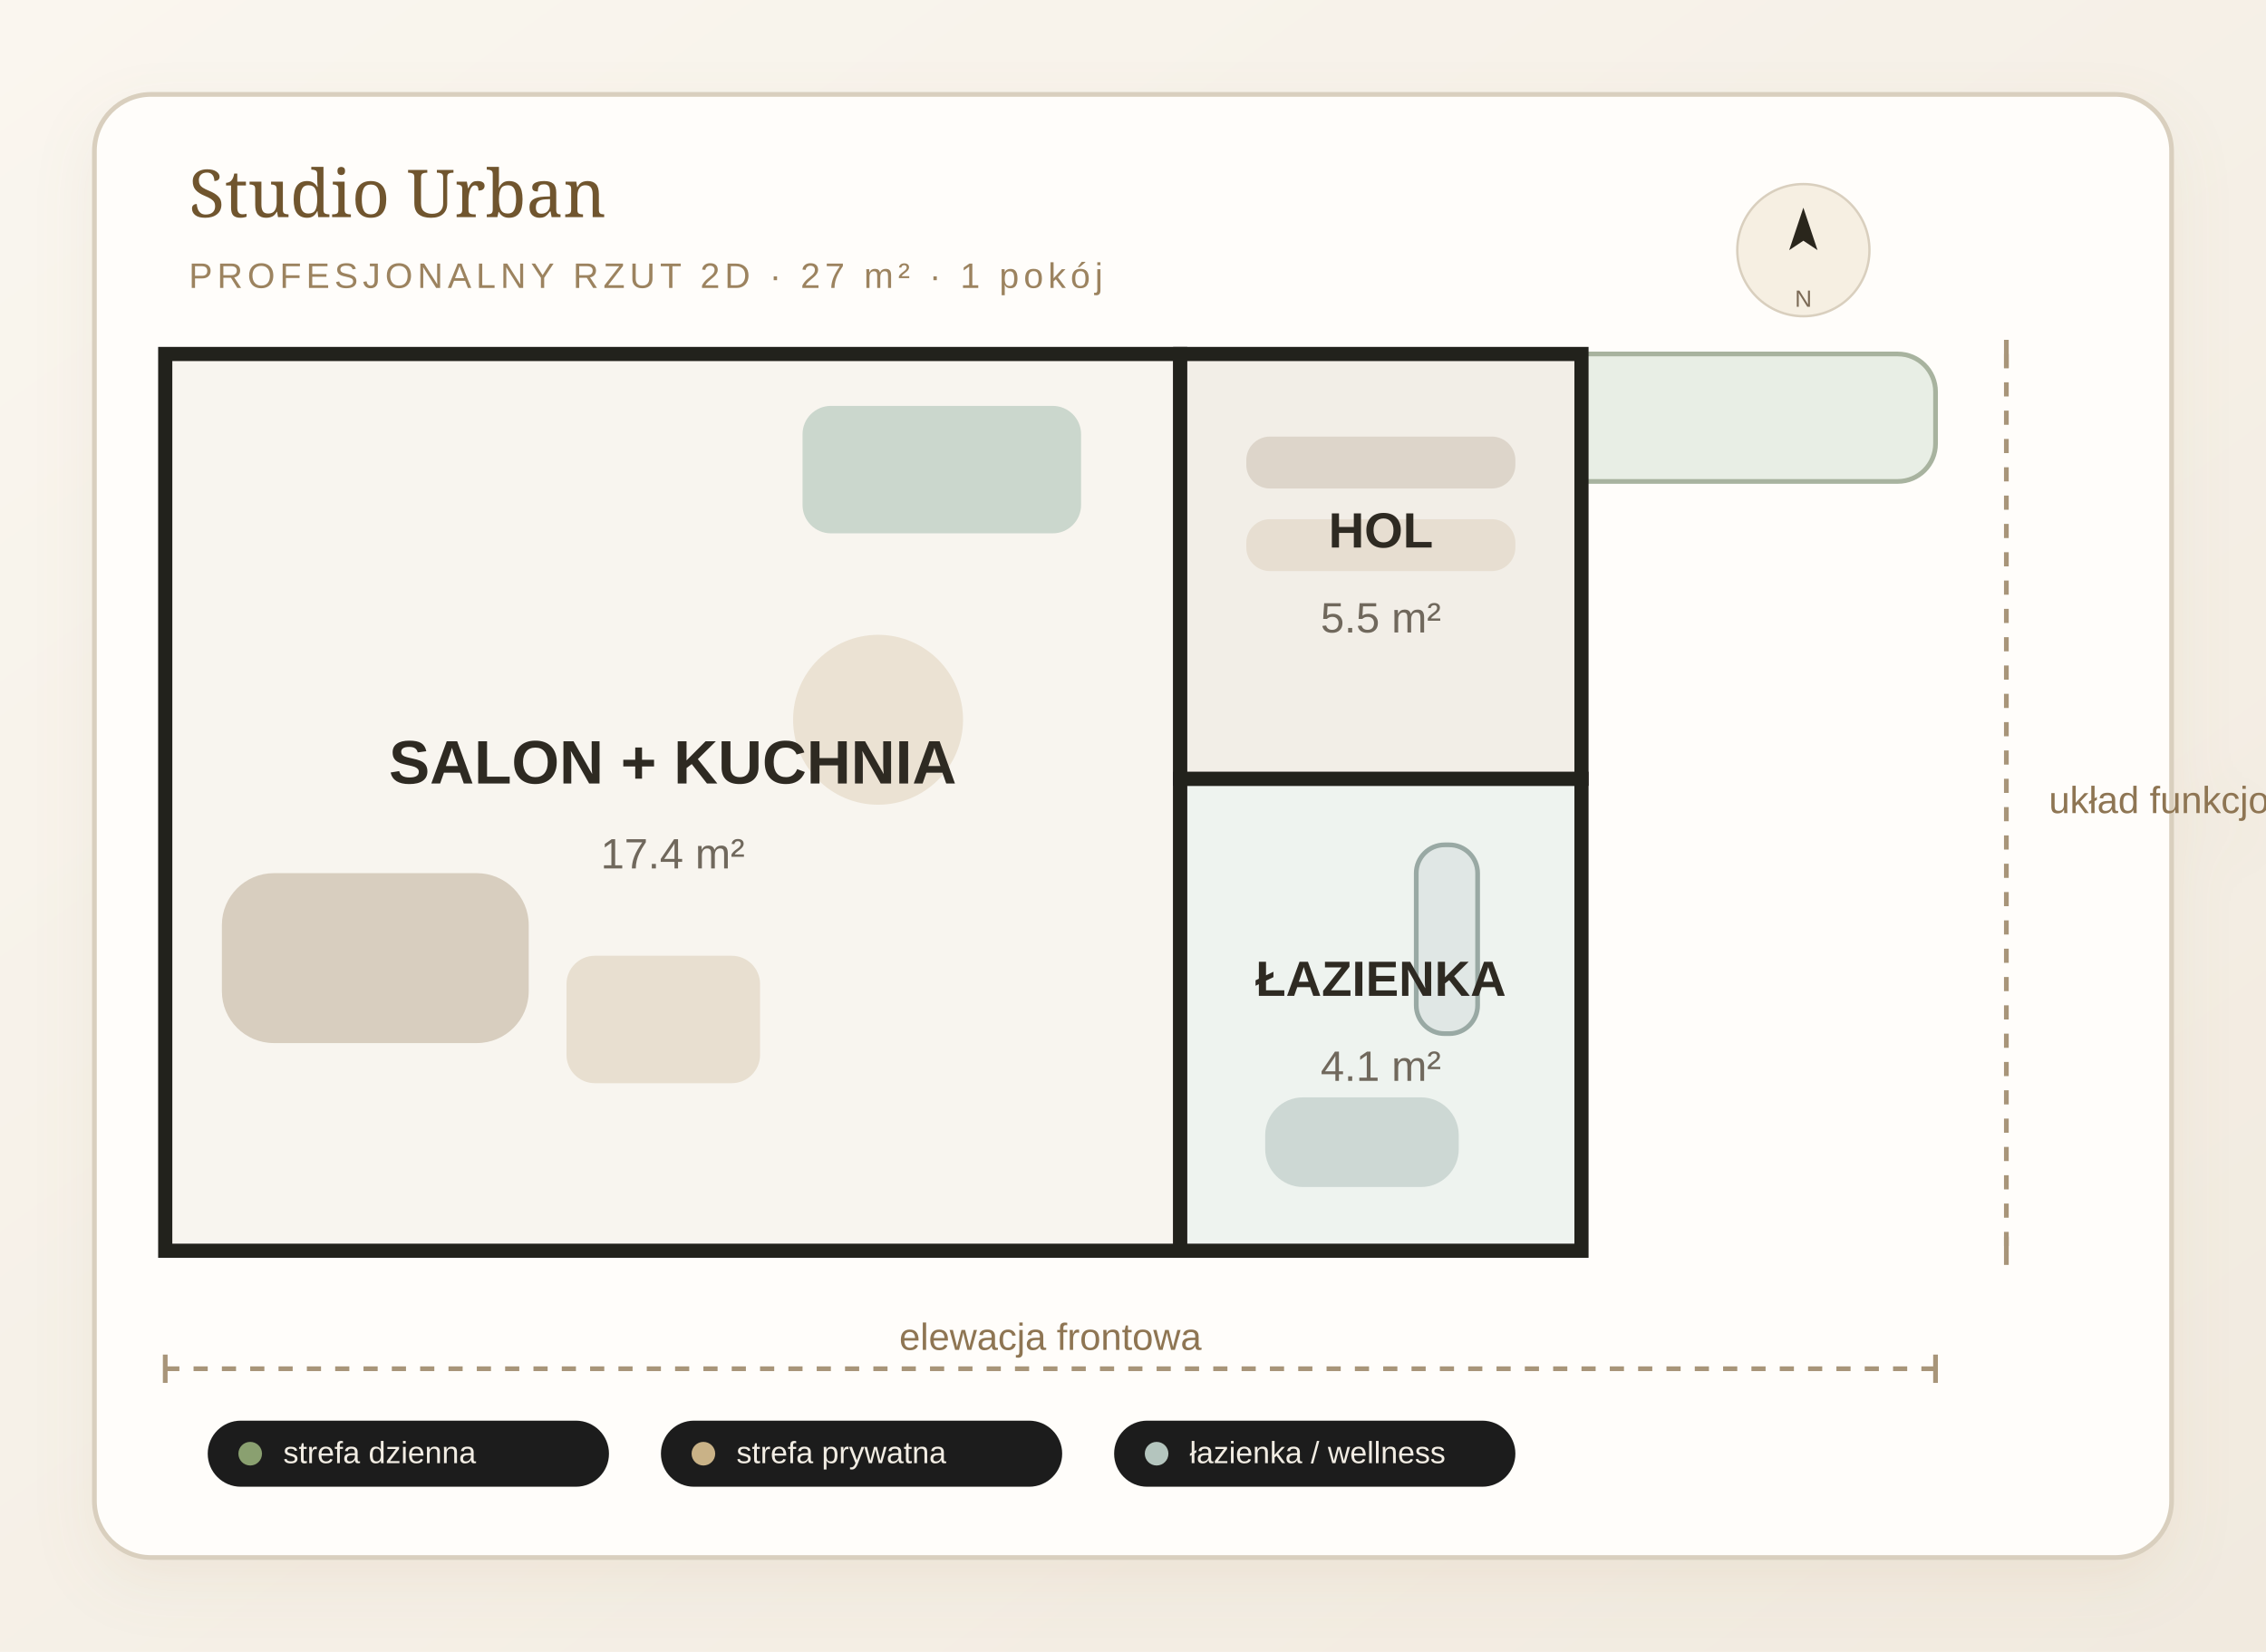
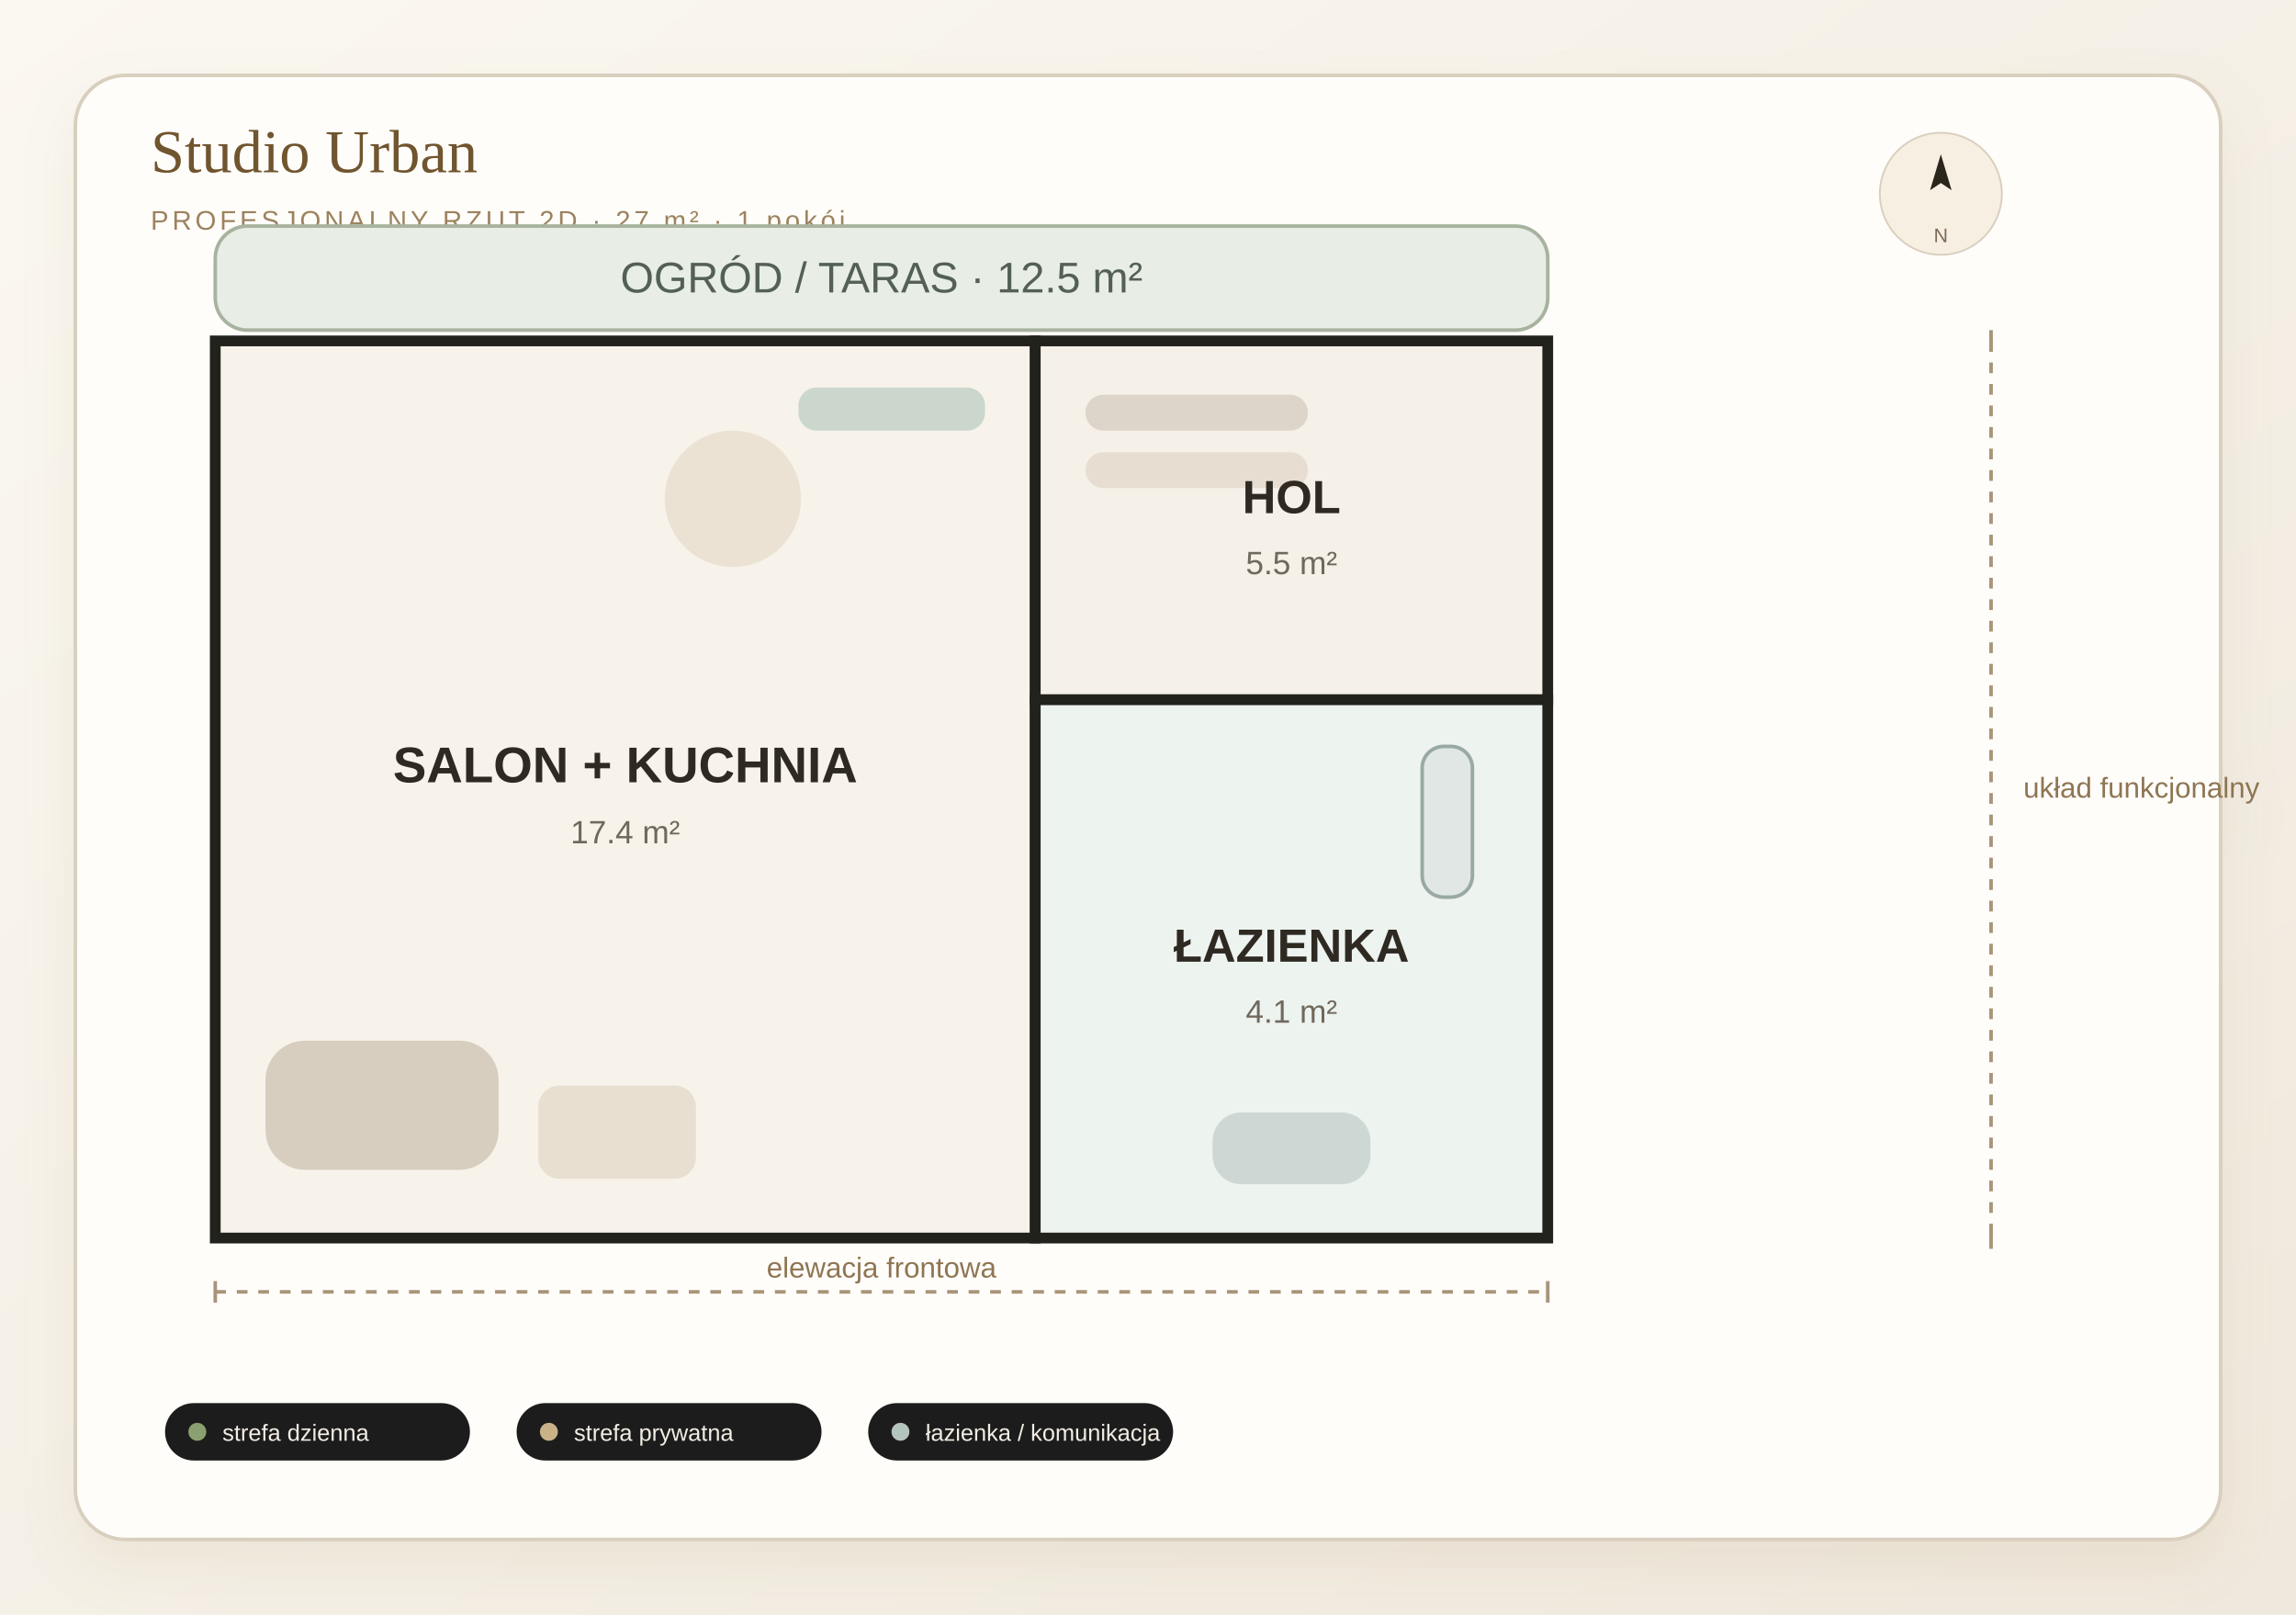
- <svg xmlns="http://www.w3.org/2000/svg" viewBox="0 0 960 700">
+ <svg xmlns="http://www.w3.org/2000/svg" viewBox="0 0 1280 900">
  <defs>
    <filter id="softShadow" x="-20%" y="-20%" width="140%" height="140%">
-       <feDropShadow dx="0" dy="10" stdDeviation="12" flood-color="#b59b74" flood-opacity="0.12" />
+       <feDropShadow dx="0" dy="14" stdDeviation="14" flood-color="#b59b74" flood-opacity="0.14" />
    </filter>
    <linearGradient id="paper" x1="0" x2="1" y1="0" y2="1">
-       <stop stop-color="#faf6ef" />
-       <stop offset="1" stop-color="#f1eadf" />
+       <stop stop-color="#fbf8f1" />
+       <stop offset="1" stop-color="#efe8dc" />
    </linearGradient>
  </defs>
  <rect width="100%" height="100%" fill="url(#paper)" />
  <g filter="url(#softShadow)">
-     <rect x="40" y="40" width="880" height="620" rx="24" fill="#fffdfa" stroke="#d9cfbe" stroke-width="2" />
-     <text x="80" y="92" font-family="Georgia" font-size="28" fill="#70552f">Studio Urban</text>
-     <text x="80" y="122" font-family="Arial" font-size="15" letter-spacing="2" fill="#9c835f">PROFESJONALNY RZUT 2D · 27 m² · 1 pokój</text>
-     <g transform="translate(736 78)">
-       <circle cx="28" cy="28" r="28" fill="#f6efe2" stroke="#d9cfbe" />
-       <path d="M28 10 L34 28 L28 24 L22 28 Z" fill="#29251f" />
-       <text x="28" y="52" text-anchor="middle" font-family="Arial" font-size="10" fill="#7b6a56">N</text>
+     <rect x="42" y="42" width="1196" height="816" rx="28" fill="#fffdfa" stroke="#d9cfbe" stroke-width="2" />
+     <text x="84" y="96" font-family="Georgia, 'Times New Roman', serif" font-size="34" fill="#70552f">Studio Urban</text>
+     <text x="84" y="128" font-family="Arial, Helvetica, sans-serif" font-size="15" letter-spacing="2" fill="#9c835f">PROFESJONALNY RZUT 2D · 27 m² · 1 pokój</text>
+     <g transform="translate(1048 74)">
+       <circle cx="34" cy="34" r="34" fill="#f6efe2" stroke="#d9cfbe" />
+       <path d="M34 12 L40 32 L34 28 L28 32 Z" fill="#29251f" />
+       <text x="34" y="61" text-anchor="middle" font-family="Arial, Helvetica, sans-serif" font-size="11" fill="#7b6a56">N</text>
    </g>
-     <rect x="70" y="150" width="750" height="54" rx="16" fill="#e8eee5" stroke="#a8b39f" stroke-width="2" />
-     <text x="445" y="184" text-anchor="middle" font-family="Arial" font-size="23" fill="#536153">OGRÓD / TARAS · 12.5 m²</text>
+     <rect x="120" y="126" width="742.857" height="58" rx="18" fill="#e8eee5" stroke="#a8b39f" stroke-width="2" />
+     <text x="491.429" y="163" text-anchor="middle" font-family="Arial, Helvetica, sans-serif" font-size="24" font-weight="500" fill="#536153">OGRÓD / TARAS · 12.5 m²</text>
    <g>
-       <rect x="70" y="150" width="430" height="380" fill="#f8f5ef" stroke="#23201c" stroke-width="6" />
-       <rect x="94" y="370" width="130" height="72" rx="22" fill="#d8cebf" />
-       <rect x="240" y="405" width="82" height="54" rx="12" fill="#e8dfd0" />
-       <rect x="340" y="172" width="118" height="54" rx="12" fill="#cbd7cd" />
-       <circle cx="372" cy="305" r="36" fill="#ebe2d3" />
-       <text x="285" y="332" text-anchor="middle" font-family="Arial" font-size="26" font-weight="700" fill="#2f2a24">SALON + KUCHNIA</text>
-       <text x="285" y="368" text-anchor="middle" font-family="Arial" font-size="18" fill="#6f675c">17.4 m²</text>
+       <rect x="120" y="190" width="457.143" height="500" fill="#f7f3eb" stroke="#23201c" stroke-width="6" />
+       <rect x="148" y="580" width="130" height="72" rx="22" fill="#d8cebf" />
+       <rect x="300" y="605" width="88" height="52" rx="12" fill="#e8dfd0" />
+       <circle cx="408.571" cy="278" r="38" fill="#ebe2d3" />
+       <rect x="445.143" y="216" width="104" height="24" rx="10" fill="#cbd7cd" />
+       <text x="348.571" y="436" text-anchor="middle" font-family="Arial, Helvetica, sans-serif" font-size="28" font-weight="700" fill="#2f2a24">SALON + KUCHNIA</text>
+       <text x="348.571" y="470" text-anchor="middle" font-family="Arial, Helvetica, sans-serif" font-size="18" font-weight="400" fill="#6f675c">17.4 m²</text>
    </g>
    <g>
-       <rect x="500" y="330" width="170" height="200" fill="#eef3ef" stroke="#23201c" stroke-width="6" />
-       <rect x="536" y="465" width="82" height="38" rx="16" fill="#cdd8d4" />
-       <rect x="600" y="358" width="26" height="80" rx="12" fill="#e0e7e5" stroke="#99a9a4" stroke-width="2" />
-       <text x="585" y="422" text-anchor="middle" font-family="Arial" font-size="21" font-weight="700" fill="#2f2a24">ŁAZIENKA</text>
-       <text x="585" y="458" text-anchor="middle" font-family="Arial" font-size="18" fill="#6f675c">4.1 m²</text>
+       <rect x="577.143" y="190" width="285.714" height="200" fill="#f5f0e8" stroke="#23201c" stroke-width="6" />
+       <rect x="605.143" y="220" width="124" height="20" rx="10" fill="#ddd5ca" />
+       <rect x="605.143" y="252" width="124" height="20" rx="10" fill="#e7ded1" />
+       <text x="720" y="286" text-anchor="middle" font-family="Arial, Helvetica, sans-serif" font-size="25.974" font-weight="700" fill="#2f2a24">HOL</text>
+       <text x="720" y="320" text-anchor="middle" font-family="Arial, Helvetica, sans-serif" font-size="18" font-weight="400" fill="#6f675c">5.5 m²</text>
    </g>
    <g>
-       <rect x="500" y="150" width="170" height="180" fill="#f2eee7" stroke="#23201c" stroke-width="6" />
-       <rect x="528" y="185" width="114" height="22" rx="10" fill="#ddd5ca" />
-       <rect x="528" y="220" width="114" height="22" rx="10" fill="#e7ded1" />
-       <text x="585" y="232" text-anchor="middle" font-family="Arial" font-size="21" font-weight="700" fill="#2f2a24">HOL</text>
-       <text x="585" y="268" text-anchor="middle" font-family="Arial" font-size="18" fill="#6f675c">5.5 m²</text>
+       <rect x="577.143" y="390" width="285.714" height="300" fill="#edf3ef" stroke="#23201c" stroke-width="6" />
+       <rect x="676" y="620" width="88" height="40" rx="16" fill="#cdd8d4" />
+       <rect x="792.857" y="416" width="28" height="84" rx="12" fill="#e0e7e5" stroke="#99a9a4" stroke-width="2" />
+       <text x="720" y="536" text-anchor="middle" font-family="Arial, Helvetica, sans-serif" font-size="25.974" font-weight="700" fill="#2f2a24">ŁAZIENKA</text>
+       <text x="720" y="570" text-anchor="middle" font-family="Arial, Helvetica, sans-serif" font-size="18" font-weight="400" fill="#6f675c">4.1 m²</text>
    </g>
-     <line x1="70" y1="580" x2="820" y2="580" stroke="#a89579" stroke-width="2" stroke-dasharray="6 6" />
-     <line x1="70" y1="574" x2="70" y2="586" stroke="#a89579" stroke-width="2" />
-     <line x1="820" y1="574" x2="820" y2="586" stroke="#a89579" stroke-width="2" />
-     <text x="445" y="572" text-anchor="middle" dominant-baseline="auto" font-family="Arial" font-size="16" fill="#8e7552">elewacja frontowa</text>
-     <line x1="850" y1="150" x2="850" y2="530" stroke="#a89579" stroke-width="2" stroke-dasharray="6 6" />
-     <line x1="850" y1="144" x2="850" y2="156" stroke="#a89579" stroke-width="2" />
-     <line x1="850" y1="524" x2="850" y2="536" stroke="#a89579" stroke-width="2" />
-     <text x="868" y="340" text-anchor="start" dominant-baseline="middle" font-family="Arial" font-size="16" fill="#8e7552">układ funkcjonalny</text>
-     <g transform="translate(88 602)">
-       <rect width="170" height="28" rx="14" fill="#1f1f1d" />
-       <circle cx="18" cy="14" r="5" fill="#8aa070" />
-       <text x="32" y="18" font-family="Arial" font-size="13" fill="#f2ede4">strefa dzienna</text>
+     <line x1="120" y1="720" x2="862.857" y2="720" stroke="#a89579" stroke-width="2" stroke-dasharray="6 6" />
+     <line x1="120" y1="714" x2="120" y2="726" stroke="#a89579" stroke-width="2" />
+     <line x1="862.857" y1="714" x2="862.857" y2="726" stroke="#a89579" stroke-width="2" />
+     <text x="491.429" y="712" text-anchor="middle" font-family="Arial, Helvetica, sans-serif" font-size="16" fill="#8e7552">elewacja frontowa</text>
+     <line x1="1110" y1="190" x2="1110" y2="690" stroke="#a89579" stroke-width="2" stroke-dasharray="6 6" />
+     <line x1="1110" y1="184" x2="1110" y2="196" stroke="#a89579" stroke-width="2" />
+     <line x1="1110" y1="684" x2="1110" y2="696" stroke="#a89579" stroke-width="2" />
+     <text x="1128" y="440" dominant-baseline="middle" font-family="Arial, Helvetica, sans-serif" font-size="16" fill="#8e7552">układ funkcjonalny</text>
+     <g transform="translate(92 782)">
+       <rect width="170" height="32" rx="16" fill="#1f1f1d" />
+       <circle cx="18" cy="16" r="5" fill="#8aa070" />
+       <text x="32" y="21" font-family="Arial, Helvetica, sans-serif" font-size="13" fill="#f2ede4">strefa dzienna</text>
    </g>
-     <g transform="translate(280 602)">
-       <rect width="170" height="28" rx="14" fill="#1f1f1d" />
-       <circle cx="18" cy="14" r="5" fill="#c9b287" />
-       <text x="32" y="18" font-family="Arial" font-size="13" fill="#f2ede4">strefa prywatna</text>
+     <g transform="translate(288 782)">
+       <rect width="170" height="32" rx="16" fill="#1f1f1d" />
+       <circle cx="18" cy="16" r="5" fill="#c9b287" />
+       <text x="32" y="21" font-family="Arial, Helvetica, sans-serif" font-size="13" fill="#f2ede4">strefa prywatna</text>
    </g>
-     <g transform="translate(472 602)">
-       <rect width="170" height="28" rx="14" fill="#1f1f1d" />
-       <circle cx="18" cy="14" r="5" fill="#b4c5be" />
-       <text x="32" y="18" font-family="Arial" font-size="13" fill="#f2ede4">łazienka / wellness</text>
+     <g transform="translate(484 782)">
+       <rect width="170" height="32" rx="16" fill="#1f1f1d" />
+       <circle cx="18" cy="16" r="5" fill="#b4c5be" />
+       <text x="32" y="21" font-family="Arial, Helvetica, sans-serif" font-size="13" fill="#f2ede4">łazienka / komunikacja</text>
    </g>
  </g>
</svg>
